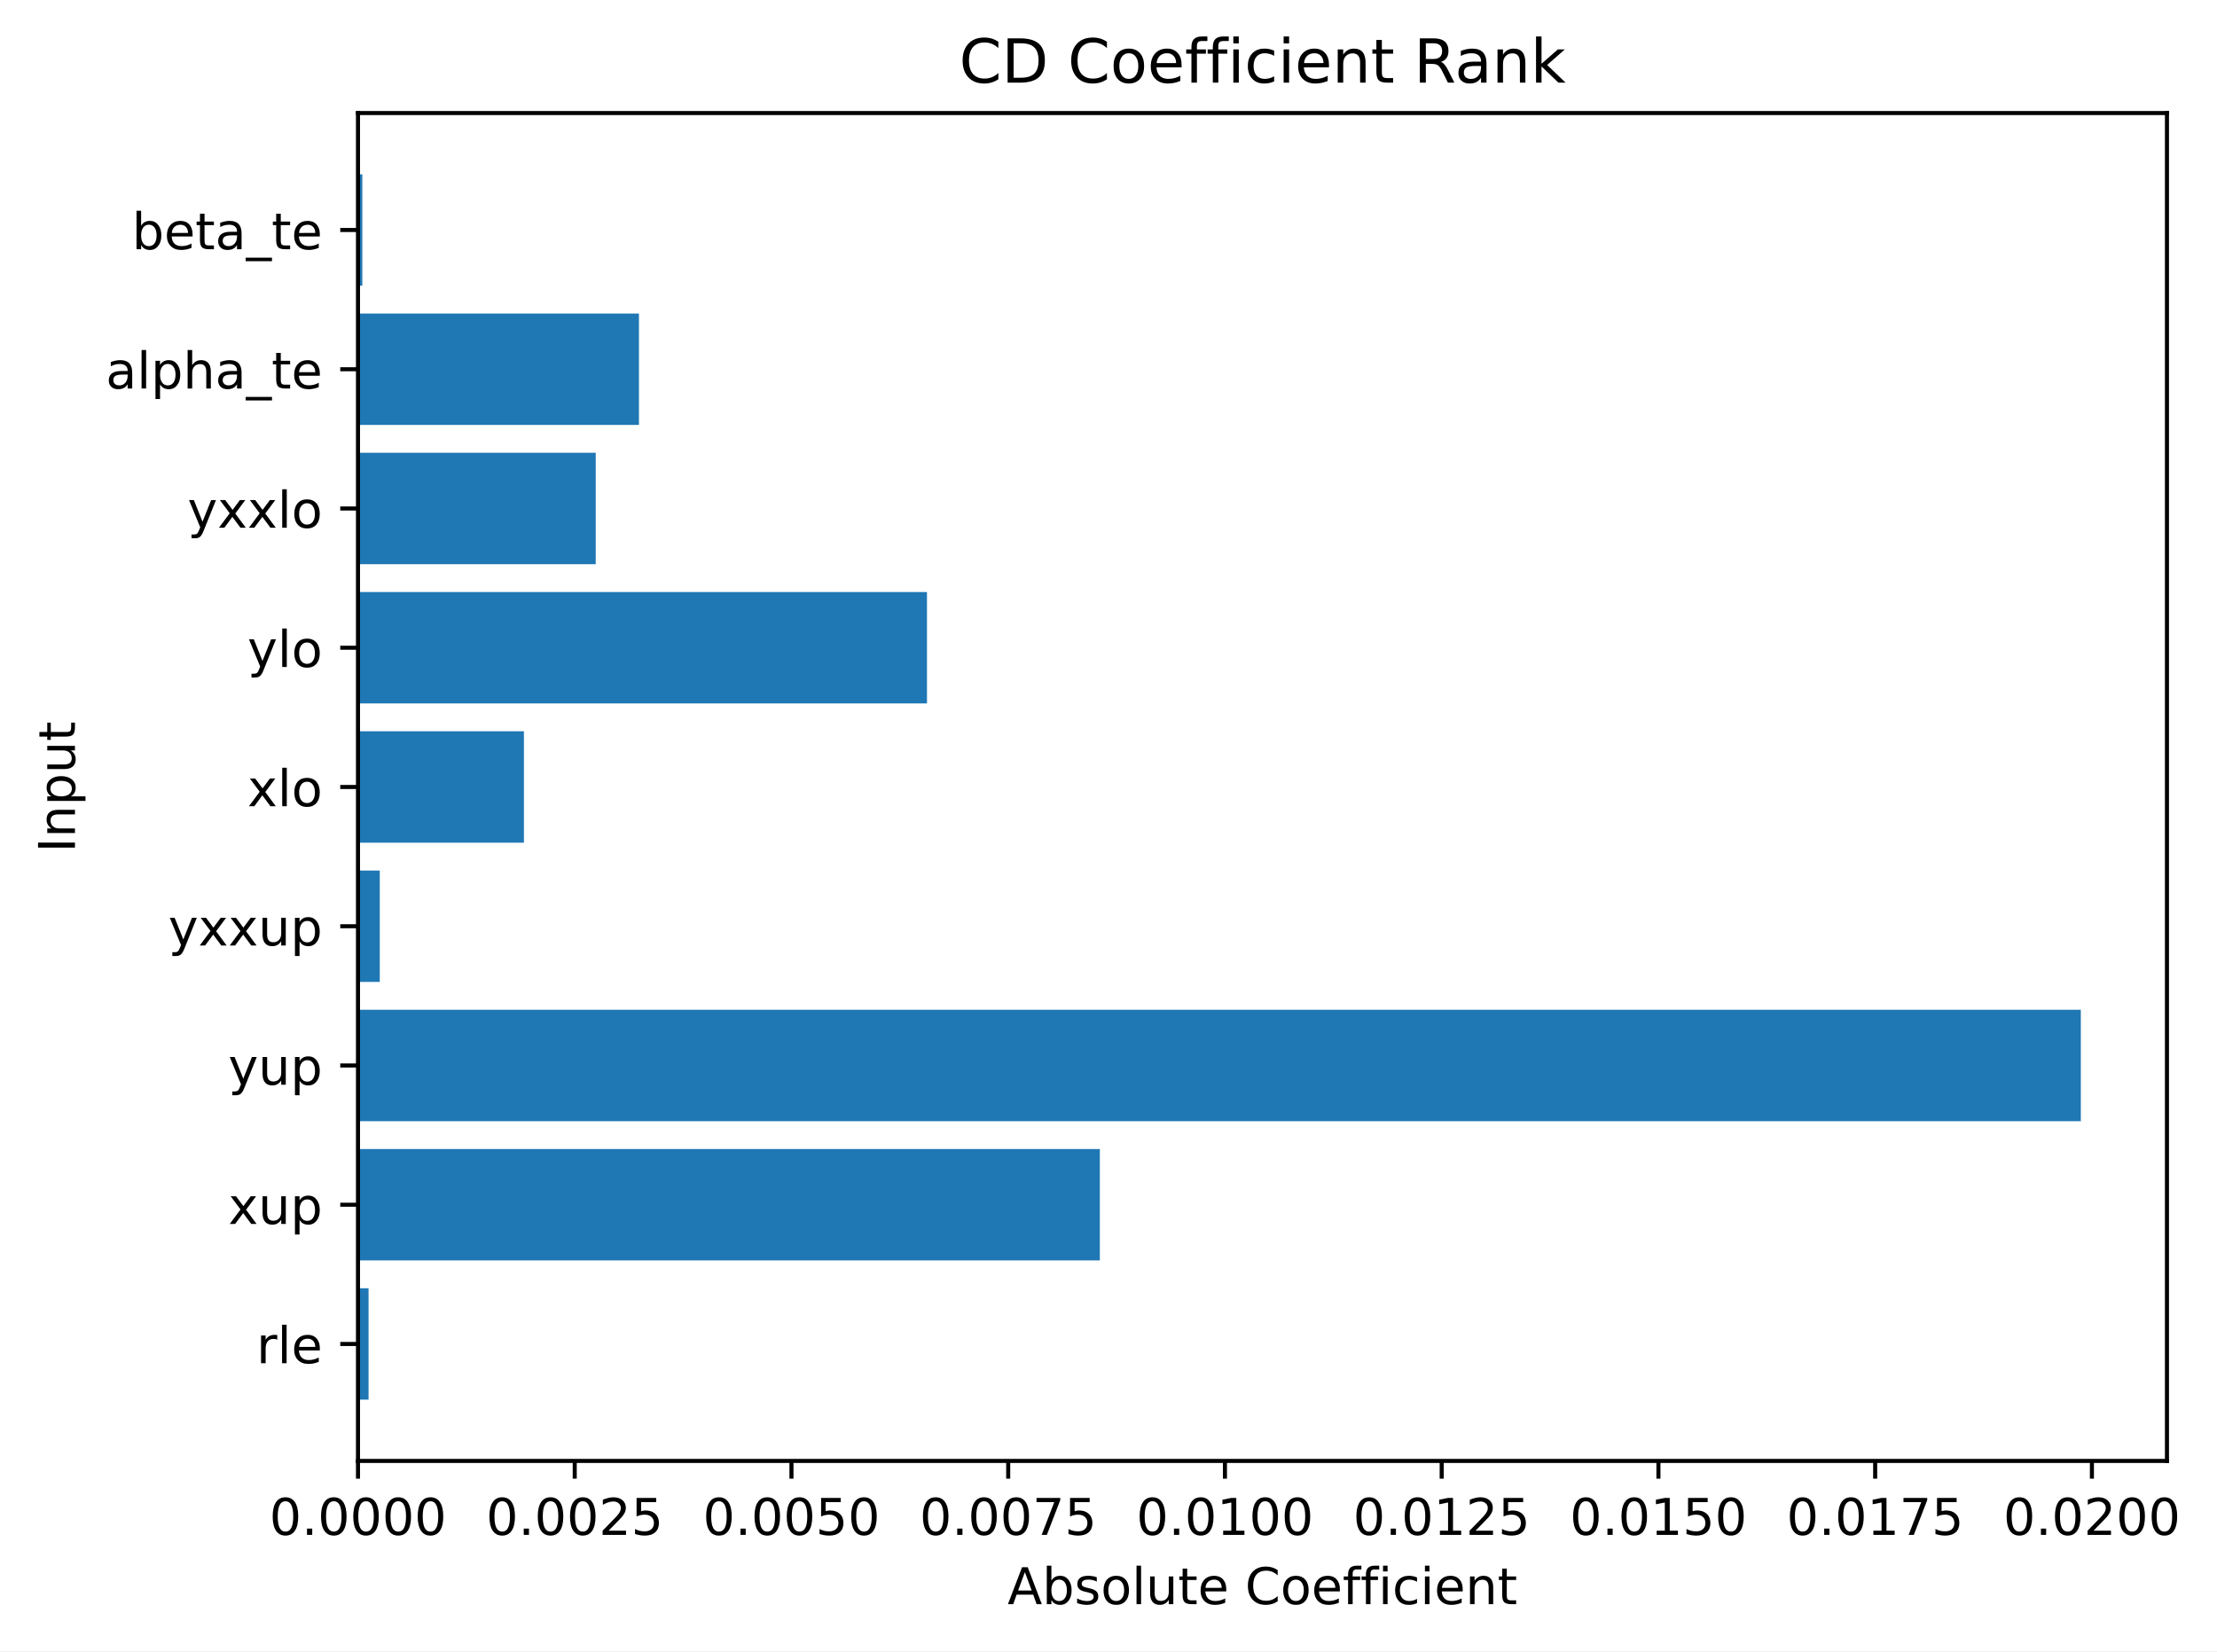
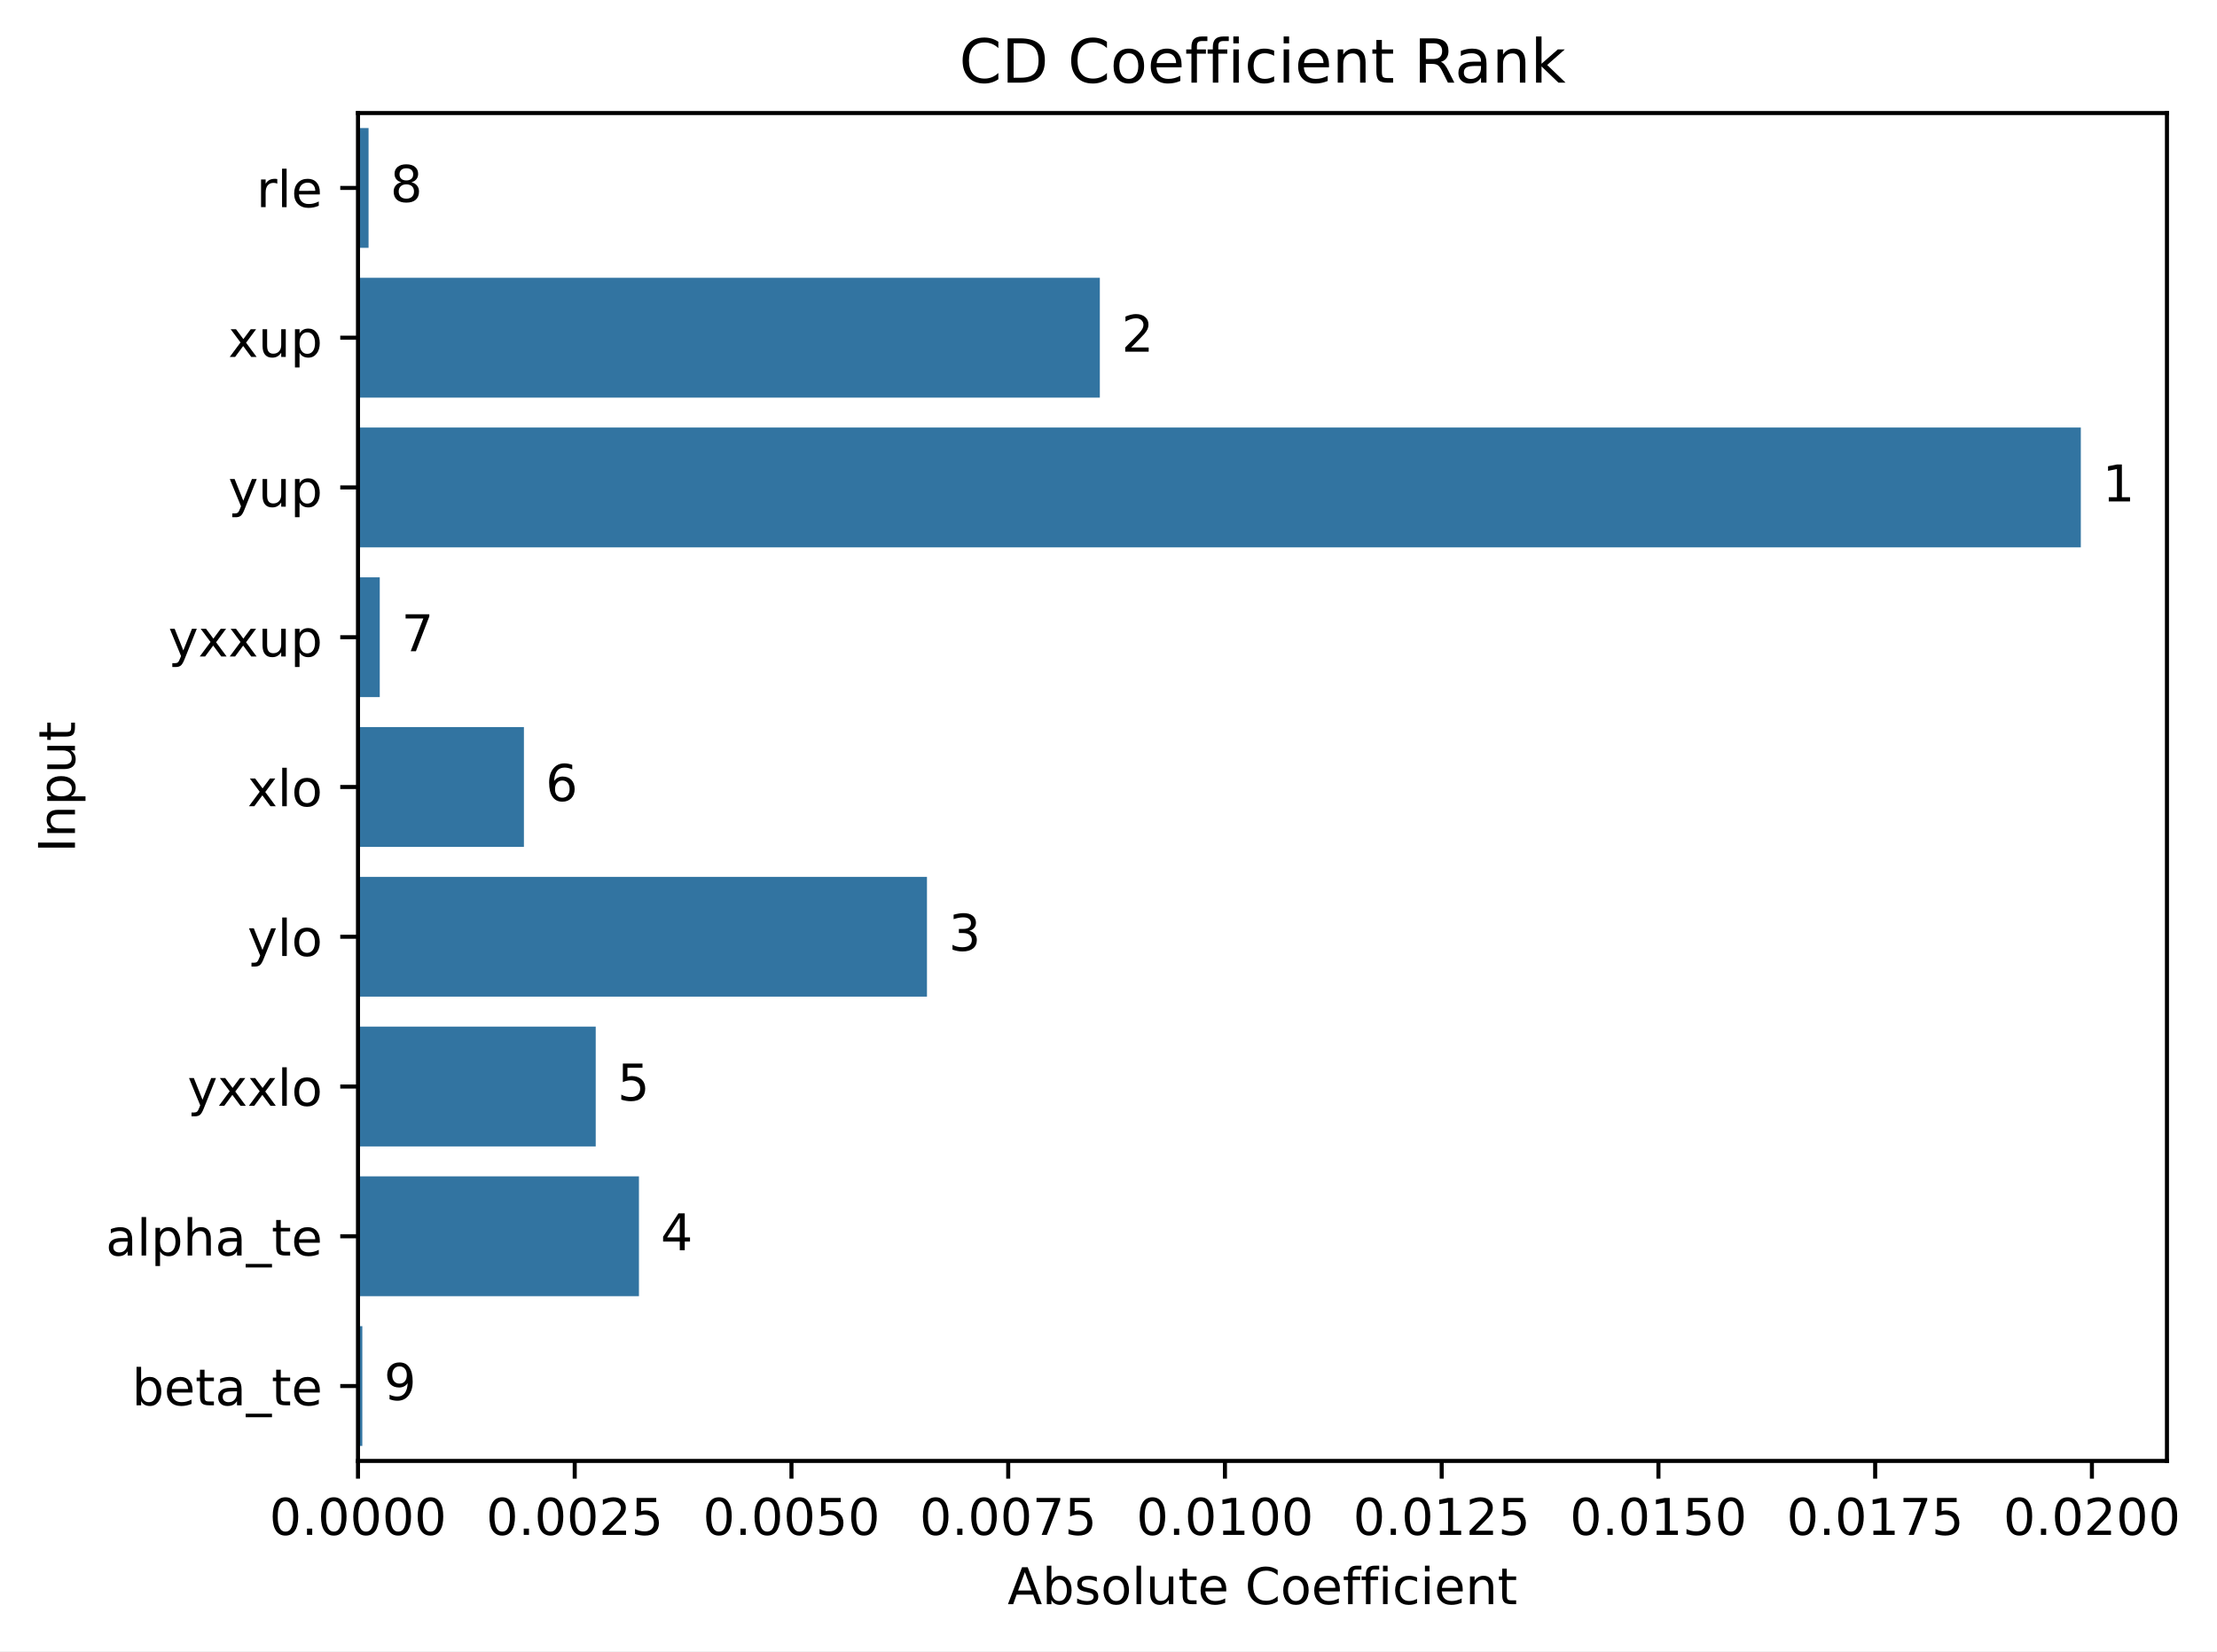
<svg xmlns="http://www.w3.org/2000/svg" xmlns:xlink="http://www.w3.org/1999/xlink" width="437.672pt" height="325.986pt" viewBox="0 0 437.672 325.986" version="1.1">
  <defs>
    <style type="text/css">*{stroke-linejoin: round; stroke-linecap: butt}</style>
  </defs>
  <g id="figure_1">
    <g id="patch_1">
      <path d="M 0 325.986  L 437.672 325.986  L 437.672 0  L 0 0  z " style="fill: #ffffff" />
    </g>
    <g id="axes_1">
      <g id="patch_2">
        <path d="M 70.672 288.43  L 427.792 288.43  L 427.792 22.318  L 70.672 22.318  z " style="fill: #ffffff" />
      </g>
      <g id="patch_3">
-         <path d="M 70.672 276.334  L 72.76 276.334  L 72.76 254.341  L 70.672 254.341  z " clip-path="url(#p9028086821)" style="fill: #1f77b4" />
+         <path d="M 70.672 25.275  L 72.76 25.275  L 72.76 48.929  L 70.672 48.929  z " clip-path="url(#p133905d31e)" style="fill: #3274a1" />
      </g>
      <g id="patch_4">
-         <path d="M 70.672 248.843  L 217.126 248.843  L 217.126 226.85  L 70.672 226.85  z " clip-path="url(#p9028086821)" style="fill: #1f77b4" />
+         <path d="M 70.672 54.843  L 217.126 54.843  L 217.126 78.497  L 70.672 78.497  z " clip-path="url(#p133905d31e)" style="fill: #3274a1" />
      </g>
      <g id="patch_5">
-         <path d="M 70.672 221.352  L 410.786 221.352  L 410.786 199.36  L 70.672 199.36  z " clip-path="url(#p9028086821)" style="fill: #1f77b4" />
+         <path d="M 70.672 84.411  L 410.786 84.411  L 410.786 108.065  L 70.672 108.065  z " clip-path="url(#p133905d31e)" style="fill: #3274a1" />
      </g>
      <g id="patch_6">
-         <path d="M 70.672 193.861  L 74.971 193.861  L 74.971 171.869  L 70.672 171.869  z " clip-path="url(#p9028086821)" style="fill: #1f77b4" />
+         <path d="M 70.672 113.979  L 74.971 113.979  L 74.971 137.633  L 70.672 137.633  z " clip-path="url(#p133905d31e)" style="fill: #3274a1" />
      </g>
      <g id="patch_7">
-         <path d="M 70.672 166.37  L 103.431 166.37  L 103.431 144.378  L 70.672 144.378  z " clip-path="url(#p9028086821)" style="fill: #1f77b4" />
+         <path d="M 70.672 143.547  L 103.431 143.547  L 103.431 167.201  L 70.672 167.201  z " clip-path="url(#p133905d31e)" style="fill: #3274a1" />
      </g>
      <g id="patch_8">
-         <path d="M 70.672 138.88  L 182.999 138.88  L 182.999 116.887  L 70.672 116.887  z " clip-path="url(#p9028086821)" style="fill: #1f77b4" />
+         <path d="M 70.672 173.115  L 182.999 173.115  L 182.999 196.769  L 70.672 196.769  z " clip-path="url(#p133905d31e)" style="fill: #3274a1" />
      </g>
      <g id="patch_9">
-         <path d="M 70.672 111.389  L 117.605 111.389  L 117.605 89.396  L 70.672 89.396  z " clip-path="url(#p9028086821)" style="fill: #1f77b4" />
+         <path d="M 70.672 202.683  L 117.605 202.683  L 117.605 226.337  L 70.672 226.337  z " clip-path="url(#p133905d31e)" style="fill: #3274a1" />
      </g>
      <g id="patch_10">
-         <path d="M 70.672 83.898  L 126.14 83.898  L 126.14 61.905  L 70.672 61.905  z " clip-path="url(#p9028086821)" style="fill: #1f77b4" />
+         <path d="M 70.672 232.251  L 126.14 232.251  L 126.14 255.905  L 70.672 255.905  z " clip-path="url(#p133905d31e)" style="fill: #3274a1" />
      </g>
      <g id="patch_11">
-         <path d="M 70.672 56.407  L 71.529 56.407  L 71.529 34.414  L 70.672 34.414  z " clip-path="url(#p9028086821)" style="fill: #1f77b4" />
+         <path d="M 70.672 261.819  L 71.529 261.819  L 71.529 285.473  L 70.672 285.473  z " clip-path="url(#p133905d31e)" style="fill: #3274a1" />
      </g>
      <g id="matplotlib.axis_1">
        <g id="xtick_1">
          <g id="line2d_1">
            <defs>
-               <path id="mea02177d45" d="M 0 0  L 0 3.5  " style="stroke: #000000; stroke-width: 0.8" />
+               <path id="mc1a24394f0" d="M 0 0  L 0 3.5  " style="stroke: #000000; stroke-width: 0.8" />
            </defs>
            <g>
-               <use xlink:href="#mea02177d45" x="70.672" y="288.43" style="stroke: #000000; stroke-width: 0.8" />
+               <use xlink:href="#mc1a24394f0" x="70.672" y="288.43" style="stroke: #000000; stroke-width: 0.8" />
            </g>
          </g>
          <g id="text_1">
            <g transform="translate(53.17656 303.0286) scale(0.1 -0.1)">
              <defs>
                <path id="DejaVuSans-30" d="M 2034 4250  Q 1547 4250 1301 3770  Q 1056 3291 1056 2328  Q 1056 1369 1301 889  Q 1547 409 2034 409  Q 2525 409 2770 889  Q 3016 1369 3016 2328  Q 3016 3291 2770 3770  Q 2525 4250 2034 4250  z M 2034 4750  Q 2819 4750 3233 4129  Q 3647 3509 3647 2328  Q 3647 1150 3233 529  Q 2819 -91 2034 -91  Q 1250 -91 836 529  Q 422 1150 422 2328  Q 422 3509 836 4129  Q 1250 4750 2034 4750  z " transform="scale(0.015625)" />
                <path id="DejaVuSans-2e" d="M 684 794  L 1344 794  L 1344 0  L 684 0  L 684 794  z " transform="scale(0.015625)" />
              </defs>
              <use xlink:href="#DejaVuSans-30" />
              <use xlink:href="#DejaVuSans-2e" x="63.623" />
              <use xlink:href="#DejaVuSans-30" x="95.41" />
              <use xlink:href="#DejaVuSans-30" x="159.033" />
              <use xlink:href="#DejaVuSans-30" x="222.656" />
              <use xlink:href="#DejaVuSans-30" x="286.279" />
            </g>
          </g>
        </g>
        <g id="xtick_2">
          <g id="line2d_2">
            <g>
-               <use xlink:href="#mea02177d45" x="113.46" y="288.43" style="stroke: #000000; stroke-width: 0.8" />
+               <use xlink:href="#mc1a24394f0" x="113.46" y="288.43" style="stroke: #000000; stroke-width: 0.8" />
            </g>
          </g>
          <g id="text_2">
            <g transform="translate(95.96473 303.0286) scale(0.1 -0.1)">
              <defs>
                <path id="DejaVuSans-32" d="M 1228 531  L 3431 531  L 3431 0  L 469 0  L 469 531  Q 828 903 1448 1529  Q 2069 2156 2228 2338  Q 2531 2678 2651 2914  Q 2772 3150 2772 3378  Q 2772 3750 2511 3984  Q 2250 4219 1831 4219  Q 1534 4219 1204 4116  Q 875 4013 500 3803  L 500 4441  Q 881 4594 1212 4672  Q 1544 4750 1819 4750  Q 2544 4750 2975 4387  Q 3406 4025 3406 3419  Q 3406 3131 3298 2873  Q 3191 2616 2906 2266  Q 2828 2175 2409 1742  Q 1991 1309 1228 531  z " transform="scale(0.015625)" />
                <path id="DejaVuSans-35" d="M 691 4666  L 3169 4666  L 3169 4134  L 1269 4134  L 1269 2991  Q 1406 3038 1543 3061  Q 1681 3084 1819 3084  Q 2600 3084 3056 2656  Q 3513 2228 3513 1497  Q 3513 744 3044 326  Q 2575 -91 1722 -91  Q 1428 -91 1123 -41  Q 819 9 494 109  L 494 744  Q 775 591 1075 516  Q 1375 441 1709 441  Q 2250 441 2565 725  Q 2881 1009 2881 1497  Q 2881 1984 2565 2268  Q 2250 2553 1709 2553  Q 1456 2553 1204 2497  Q 953 2441 691 2322  L 691 4666  z " transform="scale(0.015625)" />
              </defs>
              <use xlink:href="#DejaVuSans-30" />
              <use xlink:href="#DejaVuSans-2e" x="63.623" />
              <use xlink:href="#DejaVuSans-30" x="95.41" />
              <use xlink:href="#DejaVuSans-30" x="159.033" />
              <use xlink:href="#DejaVuSans-32" x="222.656" />
              <use xlink:href="#DejaVuSans-35" x="286.279" />
            </g>
          </g>
        </g>
        <g id="xtick_3">
          <g id="line2d_3">
            <g>
-               <use xlink:href="#mea02177d45" x="156.248" y="288.43" style="stroke: #000000; stroke-width: 0.8" />
+               <use xlink:href="#mc1a24394f0" x="156.248" y="288.43" style="stroke: #000000; stroke-width: 0.8" />
            </g>
          </g>
          <g id="text_3">
            <g transform="translate(138.7529 303.0286) scale(0.1 -0.1)">
              <use xlink:href="#DejaVuSans-30" />
              <use xlink:href="#DejaVuSans-2e" x="63.623" />
              <use xlink:href="#DejaVuSans-30" x="95.41" />
              <use xlink:href="#DejaVuSans-30" x="159.033" />
              <use xlink:href="#DejaVuSans-35" x="222.656" />
              <use xlink:href="#DejaVuSans-30" x="286.279" />
            </g>
          </g>
        </g>
        <g id="xtick_4">
          <g id="line2d_4">
            <g>
-               <use xlink:href="#mea02177d45" x="199.036" y="288.43" style="stroke: #000000; stroke-width: 0.8" />
+               <use xlink:href="#mc1a24394f0" x="199.036" y="288.43" style="stroke: #000000; stroke-width: 0.8" />
            </g>
          </g>
          <g id="text_4">
            <g transform="translate(181.5411 303.0286) scale(0.1 -0.1)">
              <defs>
                <path id="DejaVuSans-37" d="M 525 4666  L 3525 4666  L 3525 4397  L 1831 0  L 1172 0  L 2766 4134  L 525 4134  L 525 4666  z " transform="scale(0.015625)" />
              </defs>
              <use xlink:href="#DejaVuSans-30" />
              <use xlink:href="#DejaVuSans-2e" x="63.623" />
              <use xlink:href="#DejaVuSans-30" x="95.41" />
              <use xlink:href="#DejaVuSans-30" x="159.033" />
              <use xlink:href="#DejaVuSans-37" x="222.656" />
              <use xlink:href="#DejaVuSans-35" x="286.279" />
            </g>
          </g>
        </g>
        <g id="xtick_5">
          <g id="line2d_5">
            <g>
-               <use xlink:href="#mea02177d45" x="241.825" y="288.43" style="stroke: #000000; stroke-width: 0.8" />
+               <use xlink:href="#mc1a24394f0" x="241.825" y="288.43" style="stroke: #000000; stroke-width: 0.8" />
            </g>
          </g>
          <g id="text_5">
            <g transform="translate(224.3292 303.0286) scale(0.1 -0.1)">
              <defs>
                <path id="DejaVuSans-31" d="M 794 531  L 1825 531  L 1825 4091  L 703 3866  L 703 4441  L 1819 4666  L 2450 4666  L 2450 531  L 3481 531  L 3481 0  L 794 0  L 794 531  z " transform="scale(0.015625)" />
              </defs>
              <use xlink:href="#DejaVuSans-30" />
              <use xlink:href="#DejaVuSans-2e" x="63.623" />
              <use xlink:href="#DejaVuSans-30" x="95.41" />
              <use xlink:href="#DejaVuSans-31" x="159.033" />
              <use xlink:href="#DejaVuSans-30" x="222.656" />
              <use xlink:href="#DejaVuSans-30" x="286.279" />
            </g>
          </g>
        </g>
        <g id="xtick_6">
          <g id="line2d_6">
            <g>
-               <use xlink:href="#mea02177d45" x="284.613" y="288.43" style="stroke: #000000; stroke-width: 0.8" />
+               <use xlink:href="#mc1a24394f0" x="284.613" y="288.43" style="stroke: #000000; stroke-width: 0.8" />
            </g>
          </g>
          <g id="text_6">
            <g transform="translate(267.1174 303.0286) scale(0.1 -0.1)">
              <use xlink:href="#DejaVuSans-30" />
              <use xlink:href="#DejaVuSans-2e" x="63.623" />
              <use xlink:href="#DejaVuSans-30" x="95.41" />
              <use xlink:href="#DejaVuSans-31" x="159.033" />
              <use xlink:href="#DejaVuSans-32" x="222.656" />
              <use xlink:href="#DejaVuSans-35" x="286.279" />
            </g>
          </g>
        </g>
        <g id="xtick_7">
          <g id="line2d_7">
            <g>
-               <use xlink:href="#mea02177d45" x="327.401" y="288.43" style="stroke: #000000; stroke-width: 0.8" />
+               <use xlink:href="#mc1a24394f0" x="327.401" y="288.43" style="stroke: #000000; stroke-width: 0.8" />
            </g>
          </g>
          <g id="text_7">
            <g transform="translate(309.9055 303.0286) scale(0.1 -0.1)">
              <use xlink:href="#DejaVuSans-30" />
              <use xlink:href="#DejaVuSans-2e" x="63.623" />
              <use xlink:href="#DejaVuSans-30" x="95.41" />
              <use xlink:href="#DejaVuSans-31" x="159.033" />
              <use xlink:href="#DejaVuSans-35" x="222.656" />
              <use xlink:href="#DejaVuSans-30" x="286.279" />
            </g>
          </g>
        </g>
        <g id="xtick_8">
          <g id="line2d_8">
            <g>
-               <use xlink:href="#mea02177d45" x="370.189" y="288.43" style="stroke: #000000; stroke-width: 0.8" />
+               <use xlink:href="#mc1a24394f0" x="370.189" y="288.43" style="stroke: #000000; stroke-width: 0.8" />
            </g>
          </g>
          <g id="text_8">
            <g transform="translate(352.6937 303.0286) scale(0.1 -0.1)">
              <use xlink:href="#DejaVuSans-30" />
              <use xlink:href="#DejaVuSans-2e" x="63.623" />
              <use xlink:href="#DejaVuSans-30" x="95.41" />
              <use xlink:href="#DejaVuSans-31" x="159.033" />
              <use xlink:href="#DejaVuSans-37" x="222.656" />
              <use xlink:href="#DejaVuSans-35" x="286.279" />
            </g>
          </g>
        </g>
        <g id="xtick_9">
          <g id="line2d_9">
            <g>
-               <use xlink:href="#mea02177d45" x="412.977" y="288.43" style="stroke: #000000; stroke-width: 0.8" />
+               <use xlink:href="#mc1a24394f0" x="412.977" y="288.43" style="stroke: #000000; stroke-width: 0.8" />
            </g>
          </g>
          <g id="text_9">
            <g transform="translate(395.4819 303.0286) scale(0.1 -0.1)">
              <use xlink:href="#DejaVuSans-30" />
              <use xlink:href="#DejaVuSans-2e" x="63.623" />
              <use xlink:href="#DejaVuSans-30" x="95.41" />
              <use xlink:href="#DejaVuSans-32" x="159.033" />
              <use xlink:href="#DejaVuSans-30" x="222.656" />
              <use xlink:href="#DejaVuSans-30" x="286.279" />
            </g>
          </g>
        </g>
        <g id="text_10">
          <g transform="translate(198.9092 316.7067) scale(0.1 -0.1)">
            <defs>
              <path id="DejaVuSans-41" d="M 2188 4044  L 1331 1722  L 3047 1722  L 2188 4044  z M 1831 4666  L 2547 4666  L 4325 0  L 3669 0  L 3244 1197  L 1141 1197  L 716 0  L 50 0  L 1831 4666  z " transform="scale(0.015625)" />
              <path id="DejaVuSans-62" d="M 3116 1747  Q 3116 2381 2855 2742  Q 2594 3103 2138 3103  Q 1681 3103 1420 2742  Q 1159 2381 1159 1747  Q 1159 1113 1420 752  Q 1681 391 2138 391  Q 2594 391 2855 752  Q 3116 1113 3116 1747  z M 1159 2969  Q 1341 3281 1617 3432  Q 1894 3584 2278 3584  Q 2916 3584 3314 3078  Q 3713 2572 3713 1747  Q 3713 922 3314 415  Q 2916 -91 2278 -91  Q 1894 -91 1617 61  Q 1341 213 1159 525  L 1159 0  L 581 0  L 581 4863  L 1159 4863  L 1159 2969  z " transform="scale(0.015625)" />
              <path id="DejaVuSans-73" d="M 2834 3397  L 2834 2853  Q 2591 2978 2328 3040  Q 2066 3103 1784 3103  Q 1356 3103 1142 2972  Q 928 2841 928 2578  Q 928 2378 1081 2264  Q 1234 2150 1697 2047  L 1894 2003  Q 2506 1872 2764 1633  Q 3022 1394 3022 966  Q 3022 478 2636 193  Q 2250 -91 1575 -91  Q 1294 -91 989 -36  Q 684 19 347 128  L 347 722  Q 666 556 975 473  Q 1284 391 1588 391  Q 1994 391 2212 530  Q 2431 669 2431 922  Q 2431 1156 2273 1281  Q 2116 1406 1581 1522  L 1381 1569  Q 847 1681 609 1914  Q 372 2147 372 2553  Q 372 3047 722 3315  Q 1072 3584 1716 3584  Q 2034 3584 2315 3537  Q 2597 3491 2834 3397  z " transform="scale(0.015625)" />
              <path id="DejaVuSans-6f" d="M 1959 3097  Q 1497 3097 1228 2736  Q 959 2375 959 1747  Q 959 1119 1226 758  Q 1494 397 1959 397  Q 2419 397 2687 759  Q 2956 1122 2956 1747  Q 2956 2369 2687 2733  Q 2419 3097 1959 3097  z M 1959 3584  Q 2709 3584 3137 3096  Q 3566 2609 3566 1747  Q 3566 888 3137 398  Q 2709 -91 1959 -91  Q 1206 -91 779 398  Q 353 888 353 1747  Q 353 2609 779 3096  Q 1206 3584 1959 3584  z " transform="scale(0.015625)" />
              <path id="DejaVuSans-6c" d="M 603 4863  L 1178 4863  L 1178 0  L 603 0  L 603 4863  z " transform="scale(0.015625)" />
              <path id="DejaVuSans-75" d="M 544 1381  L 544 3500  L 1119 3500  L 1119 1403  Q 1119 906 1312 657  Q 1506 409 1894 409  Q 2359 409 2629 706  Q 2900 1003 2900 1516  L 2900 3500  L 3475 3500  L 3475 0  L 2900 0  L 2900 538  Q 2691 219 2414 64  Q 2138 -91 1772 -91  Q 1169 -91 856 284  Q 544 659 544 1381  z M 1991 3584  L 1991 3584  z " transform="scale(0.015625)" />
              <path id="DejaVuSans-74" d="M 1172 4494  L 1172 3500  L 2356 3500  L 2356 3053  L 1172 3053  L 1172 1153  Q 1172 725 1289 603  Q 1406 481 1766 481  L 2356 481  L 2356 0  L 1766 0  Q 1100 0 847 248  Q 594 497 594 1153  L 594 3053  L 172 3053  L 172 3500  L 594 3500  L 594 4494  L 1172 4494  z " transform="scale(0.015625)" />
              <path id="DejaVuSans-65" d="M 3597 1894  L 3597 1613  L 953 1613  Q 991 1019 1311 708  Q 1631 397 2203 397  Q 2534 397 2845 478  Q 3156 559 3463 722  L 3463 178  Q 3153 47 2828 -22  Q 2503 -91 2169 -91  Q 1331 -91 842 396  Q 353 884 353 1716  Q 353 2575 817 3079  Q 1281 3584 2069 3584  Q 2775 3584 3186 3129  Q 3597 2675 3597 1894  z M 3022 2063  Q 3016 2534 2758 2815  Q 2500 3097 2075 3097  Q 1594 3097 1305 2825  Q 1016 2553 972 2059  L 3022 2063  z " transform="scale(0.015625)" />
              <path id="DejaVuSans-20" transform="scale(0.015625)" />
              <path id="DejaVuSans-43" d="M 4122 4306  L 4122 3641  Q 3803 3938 3442 4084  Q 3081 4231 2675 4231  Q 1875 4231 1450 3742  Q 1025 3253 1025 2328  Q 1025 1406 1450 917  Q 1875 428 2675 428  Q 3081 428 3442 575  Q 3803 722 4122 1019  L 4122 359  Q 3791 134 3420 21  Q 3050 -91 2638 -91  Q 1578 -91 968 557  Q 359 1206 359 2328  Q 359 3453 968 4101  Q 1578 4750 2638 4750  Q 3056 4750 3426 4639  Q 3797 4528 4122 4306  z " transform="scale(0.015625)" />
              <path id="DejaVuSans-66" d="M 2375 4863  L 2375 4384  L 1825 4384  Q 1516 4384 1395 4259  Q 1275 4134 1275 3809  L 1275 3500  L 2222 3500  L 2222 3053  L 1275 3053  L 1275 0  L 697 0  L 697 3053  L 147 3053  L 147 3500  L 697 3500  L 697 3744  Q 697 4328 969 4595  Q 1241 4863 1831 4863  L 2375 4863  z " transform="scale(0.015625)" />
              <path id="DejaVuSans-69" d="M 603 3500  L 1178 3500  L 1178 0  L 603 0  L 603 3500  z M 603 4863  L 1178 4863  L 1178 4134  L 603 4134  L 603 4863  z " transform="scale(0.015625)" />
              <path id="DejaVuSans-63" d="M 3122 3366  L 3122 2828  Q 2878 2963 2633 3030  Q 2388 3097 2138 3097  Q 1578 3097 1268 2742  Q 959 2388 959 1747  Q 959 1106 1268 751  Q 1578 397 2138 397  Q 2388 397 2633 464  Q 2878 531 3122 666  L 3122 134  Q 2881 22 2623 -34  Q 2366 -91 2075 -91  Q 1284 -91 818 406  Q 353 903 353 1747  Q 353 2603 823 3093  Q 1294 3584 2113 3584  Q 2378 3584 2631 3529  Q 2884 3475 3122 3366  z " transform="scale(0.015625)" />
              <path id="DejaVuSans-6e" d="M 3513 2113  L 3513 0  L 2938 0  L 2938 2094  Q 2938 2591 2744 2837  Q 2550 3084 2163 3084  Q 1697 3084 1428 2787  Q 1159 2491 1159 1978  L 1159 0  L 581 0  L 581 3500  L 1159 3500  L 1159 2956  Q 1366 3272 1645 3428  Q 1925 3584 2291 3584  Q 2894 3584 3203 3211  Q 3513 2838 3513 2113  z " transform="scale(0.015625)" />
            </defs>
            <use xlink:href="#DejaVuSans-41" />
            <use xlink:href="#DejaVuSans-62" x="68.408" />
            <use xlink:href="#DejaVuSans-73" x="131.885" />
            <use xlink:href="#DejaVuSans-6f" x="183.984" />
            <use xlink:href="#DejaVuSans-6c" x="245.166" />
            <use xlink:href="#DejaVuSans-75" x="272.949" />
            <use xlink:href="#DejaVuSans-74" x="336.328" />
            <use xlink:href="#DejaVuSans-65" x="375.537" />
            <use xlink:href="#DejaVuSans-20" x="437.061" />
            <use xlink:href="#DejaVuSans-43" x="468.848" />
            <use xlink:href="#DejaVuSans-6f" x="538.672" />
            <use xlink:href="#DejaVuSans-65" x="599.854" />
            <use xlink:href="#DejaVuSans-66" x="661.377" />
            <use xlink:href="#DejaVuSans-66" x="696.582" />
            <use xlink:href="#DejaVuSans-69" x="731.787" />
            <use xlink:href="#DejaVuSans-63" x="759.57" />
            <use xlink:href="#DejaVuSans-69" x="814.551" />
            <use xlink:href="#DejaVuSans-65" x="842.334" />
            <use xlink:href="#DejaVuSans-6e" x="903.857" />
            <use xlink:href="#DejaVuSans-74" x="967.236" />
          </g>
        </g>
      </g>
      <g id="matplotlib.axis_2">
        <g id="ytick_1">
          <g id="line2d_10">
            <defs>
-               <path id="m8ce97063dc" d="M 0 0  L -3.5 0  " style="stroke: #000000; stroke-width: 0.8" />
+               <path id="me4df71643b" d="M 0 0  L -3.5 0  " style="stroke: #000000; stroke-width: 0.8" />
            </defs>
            <g>
-               <use xlink:href="#m8ce97063dc" x="70.672" y="265.338" style="stroke: #000000; stroke-width: 0.8" />
+               <use xlink:href="#me4df71643b" x="70.672" y="37.102" style="stroke: #000000; stroke-width: 0.8" />
            </g>
          </g>
          <g id="text_11">
-             <g transform="translate(50.62969 269.137) scale(0.1 -0.1)">
+             <g transform="translate(50.62969 40.90134) scale(0.1 -0.1)">
              <defs>
                <path id="DejaVuSans-72" d="M 2631 2963  Q 2534 3019 2420 3045  Q 2306 3072 2169 3072  Q 1681 3072 1420 2755  Q 1159 2438 1159 1844  L 1159 0  L 581 0  L 581 3500  L 1159 3500  L 1159 2956  Q 1341 3275 1631 3429  Q 1922 3584 2338 3584  Q 2397 3584 2469 3576  Q 2541 3569 2628 3553  L 2631 2963  z " transform="scale(0.015625)" />
              </defs>
              <use xlink:href="#DejaVuSans-72" />
              <use xlink:href="#DejaVuSans-6c" x="41.113" />
              <use xlink:href="#DejaVuSans-65" x="68.896" />
            </g>
          </g>
        </g>
        <g id="ytick_2">
          <g id="line2d_11">
            <g>
-               <use xlink:href="#m8ce97063dc" x="70.672" y="237.847" style="stroke: #000000; stroke-width: 0.8" />
+               <use xlink:href="#me4df71643b" x="70.672" y="66.67" style="stroke: #000000; stroke-width: 0.8" />
            </g>
          </g>
          <g id="text_12">
-             <g transform="translate(45.06719 241.6461) scale(0.1 -0.1)">
+             <g transform="translate(45.06719 70.46934) scale(0.1 -0.1)">
              <defs>
                <path id="DejaVuSans-78" d="M 3513 3500  L 2247 1797  L 3578 0  L 2900 0  L 1881 1375  L 863 0  L 184 0  L 1544 1831  L 300 3500  L 978 3500  L 1906 2253  L 2834 3500  L 3513 3500  z " transform="scale(0.015625)" />
                <path id="DejaVuSans-70" d="M 1159 525  L 1159 -1331  L 581 -1331  L 581 3500  L 1159 3500  L 1159 2969  Q 1341 3281 1617 3432  Q 1894 3584 2278 3584  Q 2916 3584 3314 3078  Q 3713 2572 3713 1747  Q 3713 922 3314 415  Q 2916 -91 2278 -91  Q 1894 -91 1617 61  Q 1341 213 1159 525  z M 3116 1747  Q 3116 2381 2855 2742  Q 2594 3103 2138 3103  Q 1681 3103 1420 2742  Q 1159 2381 1159 1747  Q 1159 1113 1420 752  Q 1681 391 2138 391  Q 2594 391 2855 752  Q 3116 1113 3116 1747  z " transform="scale(0.015625)" />
              </defs>
              <use xlink:href="#DejaVuSans-78" />
              <use xlink:href="#DejaVuSans-75" x="59.18" />
              <use xlink:href="#DejaVuSans-70" x="122.559" />
            </g>
          </g>
        </g>
        <g id="ytick_3">
          <g id="line2d_12">
            <g>
-               <use xlink:href="#m8ce97063dc" x="70.672" y="210.356" style="stroke: #000000; stroke-width: 0.8" />
+               <use xlink:href="#me4df71643b" x="70.672" y="96.238" style="stroke: #000000; stroke-width: 0.8" />
            </g>
          </g>
          <g id="text_13">
-             <g transform="translate(45.06719 214.1552) scale(0.1 -0.1)">
+             <g transform="translate(45.06719 100.0373) scale(0.1 -0.1)">
              <defs>
                <path id="DejaVuSans-79" d="M 2059 -325  Q 1816 -950 1584 -1140  Q 1353 -1331 966 -1331  L 506 -1331  L 506 -850  L 844 -850  Q 1081 -850 1212 -737  Q 1344 -625 1503 -206  L 1606 56  L 191 3500  L 800 3500  L 1894 763  L 2988 3500  L 3597 3500  L 2059 -325  z " transform="scale(0.015625)" />
              </defs>
              <use xlink:href="#DejaVuSans-79" />
              <use xlink:href="#DejaVuSans-75" x="59.18" />
              <use xlink:href="#DejaVuSans-70" x="122.559" />
            </g>
          </g>
        </g>
        <g id="ytick_4">
          <g id="line2d_13">
            <g>
-               <use xlink:href="#m8ce97063dc" x="70.672" y="182.865" style="stroke: #000000; stroke-width: 0.8" />
+               <use xlink:href="#me4df71643b" x="70.672" y="125.806" style="stroke: #000000; stroke-width: 0.8" />
            </g>
          </g>
          <g id="text_14">
-             <g transform="translate(33.22969 186.6643) scale(0.1 -0.1)">
+             <g transform="translate(33.22969 129.6053) scale(0.1 -0.1)">
              <use xlink:href="#DejaVuSans-79" />
              <use xlink:href="#DejaVuSans-78" x="59.18" />
              <use xlink:href="#DejaVuSans-78" x="118.359" />
              <use xlink:href="#DejaVuSans-75" x="177.539" />
              <use xlink:href="#DejaVuSans-70" x="240.918" />
            </g>
          </g>
        </g>
        <g id="ytick_5">
          <g id="line2d_14">
            <g>
-               <use xlink:href="#m8ce97063dc" x="70.672" y="155.374" style="stroke: #000000; stroke-width: 0.8" />
+               <use xlink:href="#me4df71643b" x="70.672" y="155.374" style="stroke: #000000; stroke-width: 0.8" />
            </g>
          </g>
          <g id="text_15">
            <g transform="translate(48.85625 159.1733) scale(0.1 -0.1)">
              <use xlink:href="#DejaVuSans-78" />
              <use xlink:href="#DejaVuSans-6c" x="59.18" />
              <use xlink:href="#DejaVuSans-6f" x="86.963" />
            </g>
          </g>
        </g>
        <g id="ytick_6">
          <g id="line2d_15">
            <g>
-               <use xlink:href="#m8ce97063dc" x="70.672" y="127.883" style="stroke: #000000; stroke-width: 0.8" />
+               <use xlink:href="#me4df71643b" x="70.672" y="184.942" style="stroke: #000000; stroke-width: 0.8" />
            </g>
          </g>
          <g id="text_16">
-             <g transform="translate(48.85625 131.6824) scale(0.1 -0.1)">
+             <g transform="translate(48.85625 188.7413) scale(0.1 -0.1)">
              <use xlink:href="#DejaVuSans-79" />
              <use xlink:href="#DejaVuSans-6c" x="59.18" />
              <use xlink:href="#DejaVuSans-6f" x="86.963" />
            </g>
          </g>
        </g>
        <g id="ytick_7">
          <g id="line2d_16">
            <g>
-               <use xlink:href="#m8ce97063dc" x="70.672" y="100.392" style="stroke: #000000; stroke-width: 0.8" />
+               <use xlink:href="#me4df71643b" x="70.672" y="214.51" style="stroke: #000000; stroke-width: 0.8" />
            </g>
          </g>
          <g id="text_17">
-             <g transform="translate(37.01875 104.1915) scale(0.1 -0.1)">
+             <g transform="translate(37.01875 218.3093) scale(0.1 -0.1)">
              <use xlink:href="#DejaVuSans-79" />
              <use xlink:href="#DejaVuSans-78" x="59.18" />
              <use xlink:href="#DejaVuSans-78" x="118.359" />
              <use xlink:href="#DejaVuSans-6c" x="177.539" />
              <use xlink:href="#DejaVuSans-6f" x="205.322" />
            </g>
          </g>
        </g>
        <g id="ytick_8">
          <g id="line2d_17">
            <g>
-               <use xlink:href="#m8ce97063dc" x="70.672" y="72.901" style="stroke: #000000; stroke-width: 0.8" />
+               <use xlink:href="#me4df71643b" x="70.672" y="244.078" style="stroke: #000000; stroke-width: 0.8" />
            </g>
          </g>
          <g id="text_18">
-             <g transform="translate(20.87813 76.70062) scale(0.1 -0.1)">
+             <g transform="translate(20.87813 247.8773) scale(0.1 -0.1)">
              <defs>
                <path id="DejaVuSans-61" d="M 2194 1759  Q 1497 1759 1228 1600  Q 959 1441 959 1056  Q 959 750 1161 570  Q 1363 391 1709 391  Q 2188 391 2477 730  Q 2766 1069 2766 1631  L 2766 1759  L 2194 1759  z M 3341 1997  L 3341 0  L 2766 0  L 2766 531  Q 2569 213 2275 61  Q 1981 -91 1556 -91  Q 1019 -91 701 211  Q 384 513 384 1019  Q 384 1609 779 1909  Q 1175 2209 1959 2209  L 2766 2209  L 2766 2266  Q 2766 2663 2505 2880  Q 2244 3097 1772 3097  Q 1472 3097 1187 3025  Q 903 2953 641 2809  L 641 3341  Q 956 3463 1253 3523  Q 1550 3584 1831 3584  Q 2591 3584 2966 3190  Q 3341 2797 3341 1997  z " transform="scale(0.015625)" />
                <path id="DejaVuSans-68" d="M 3513 2113  L 3513 0  L 2938 0  L 2938 2094  Q 2938 2591 2744 2837  Q 2550 3084 2163 3084  Q 1697 3084 1428 2787  Q 1159 2491 1159 1978  L 1159 0  L 581 0  L 581 4863  L 1159 4863  L 1159 2956  Q 1366 3272 1645 3428  Q 1925 3584 2291 3584  Q 2894 3584 3203 3211  Q 3513 2838 3513 2113  z " transform="scale(0.015625)" />
                <path id="DejaVuSans-5f" d="M 3263 -1063  L 3263 -1509  L -63 -1509  L -63 -1063  L 3263 -1063  z " transform="scale(0.015625)" />
              </defs>
              <use xlink:href="#DejaVuSans-61" />
              <use xlink:href="#DejaVuSans-6c" x="61.279" />
              <use xlink:href="#DejaVuSans-70" x="89.062" />
              <use xlink:href="#DejaVuSans-68" x="152.539" />
              <use xlink:href="#DejaVuSans-61" x="215.918" />
              <use xlink:href="#DejaVuSans-5f" x="277.197" />
              <use xlink:href="#DejaVuSans-74" x="327.197" />
              <use xlink:href="#DejaVuSans-65" x="366.406" />
            </g>
          </g>
        </g>
        <g id="ytick_9">
          <g id="line2d_18">
            <g>
-               <use xlink:href="#m8ce97063dc" x="70.672" y="45.41" style="stroke: #000000; stroke-width: 0.8" />
+               <use xlink:href="#me4df71643b" x="70.672" y="273.646" style="stroke: #000000; stroke-width: 0.8" />
            </g>
          </g>
          <g id="text_19">
-             <g transform="translate(26.04844 49.20971) scale(0.1 -0.1)">
+             <g transform="translate(26.04844 277.4453) scale(0.1 -0.1)">
              <use xlink:href="#DejaVuSans-62" />
              <use xlink:href="#DejaVuSans-65" x="63.477" />
              <use xlink:href="#DejaVuSans-74" x="125" />
              <use xlink:href="#DejaVuSans-61" x="164.209" />
              <use xlink:href="#DejaVuSans-5f" x="225.488" />
              <use xlink:href="#DejaVuSans-74" x="275.488" />
              <use xlink:href="#DejaVuSans-65" x="314.697" />
            </g>
          </g>
        </g>
        <g id="text_20">
          <g transform="translate(14.79844 168.321) rotate(-90) scale(0.1 -0.1)">
            <defs>
              <path id="DejaVuSans-49" d="M 628 4666  L 1259 4666  L 1259 0  L 628 0  L 628 4666  z " transform="scale(0.015625)" />
            </defs>
            <use xlink:href="#DejaVuSans-49" />
            <use xlink:href="#DejaVuSans-6e" x="29.492" />
            <use xlink:href="#DejaVuSans-70" x="92.871" />
            <use xlink:href="#DejaVuSans-75" x="156.348" />
            <use xlink:href="#DejaVuSans-74" x="219.727" />
          </g>
        </g>
      </g>
+       <g id="line2d_19">
+         <path clip-path="url(#p133905d31e)" style="fill: none; stroke: #424242; stroke-width: 2.7; stroke-linecap: square" />
+       </g>
+       <g id="line2d_20">
+         <path clip-path="url(#p133905d31e)" style="fill: none; stroke: #424242; stroke-width: 2.7; stroke-linecap: square" />
+       </g>
+       <g id="line2d_21">
+         <path clip-path="url(#p133905d31e)" style="fill: none; stroke: #424242; stroke-width: 2.7; stroke-linecap: square" />
+       </g>
+       <g id="line2d_22">
+         <path clip-path="url(#p133905d31e)" style="fill: none; stroke: #424242; stroke-width: 2.7; stroke-linecap: square" />
+       </g>
+       <g id="line2d_23">
+         <path clip-path="url(#p133905d31e)" style="fill: none; stroke: #424242; stroke-width: 2.7; stroke-linecap: square" />
+       </g>
+       <g id="line2d_24">
+         <path clip-path="url(#p133905d31e)" style="fill: none; stroke: #424242; stroke-width: 2.7; stroke-linecap: square" />
+       </g>
+       <g id="line2d_25">
+         <path clip-path="url(#p133905d31e)" style="fill: none; stroke: #424242; stroke-width: 2.7; stroke-linecap: square" />
+       </g>
+       <g id="line2d_26">
+         <path clip-path="url(#p133905d31e)" style="fill: none; stroke: #424242; stroke-width: 2.7; stroke-linecap: square" />
+       </g>
+       <g id="line2d_27">
+         <path clip-path="url(#p133905d31e)" style="fill: none; stroke: #424242; stroke-width: 2.7; stroke-linecap: square" />
+       </g>
      <g id="patch_12">
        <path d="M 70.672 288.43  L 70.672 22.318  " style="fill: none; stroke: #000000; stroke-width: 0.8; stroke-linejoin: miter; stroke-linecap: square" />
      </g>
      <g id="patch_13">
        <path d="M 427.792 288.43  L 427.792 22.318  " style="fill: none; stroke: #000000; stroke-width: 0.8; stroke-linejoin: miter; stroke-linecap: square" />
      </g>
      <g id="patch_14">
        <path d="M 70.672 288.43  L 427.792 288.43  " style="fill: none; stroke: #000000; stroke-width: 0.8; stroke-linejoin: miter; stroke-linecap: square" />
      </g>
      <g id="patch_15">
        <path d="M 70.672 22.318  L 427.792 22.318  " style="fill: none; stroke: #000000; stroke-width: 0.8; stroke-linejoin: miter; stroke-linecap: square" />
      </g>
      <g id="text_21">
+         <g transform="translate(77.03926 39.8615) scale(0.1 -0.1)">
+           <defs>
+             <path id="DejaVuSans-38" d="M 2034 2216  Q 1584 2216 1326 1975  Q 1069 1734 1069 1313  Q 1069 891 1326 650  Q 1584 409 2034 409  Q 2484 409 2743 651  Q 3003 894 3003 1313  Q 3003 1734 2745 1975  Q 2488 2216 2034 2216  z M 1403 2484  Q 997 2584 770 2862  Q 544 3141 544 3541  Q 544 4100 942 4425  Q 1341 4750 2034 4750  Q 2731 4750 3128 4425  Q 3525 4100 3525 3541  Q 3525 3141 3298 2862  Q 3072 2584 2669 2484  Q 3125 2378 3379 2068  Q 3634 1759 3634 1313  Q 3634 634 3220 271  Q 2806 -91 2034 -91  Q 1263 -91 848 271  Q 434 634 434 1313  Q 434 1759 690 2068  Q 947 2378 1403 2484  z M 1172 3481  Q 1172 3119 1398 2916  Q 1625 2713 2034 2713  Q 2441 2713 2670 2916  Q 2900 3119 2900 3481  Q 2900 3844 2670 4047  Q 2441 4250 2034 4250  Q 1625 4250 1398 4047  Q 1172 3844 1172 3481  z " transform="scale(0.015625)" />
+           </defs>
+           <use xlink:href="#DejaVuSans-38" />
+         </g>
+       </g>
+       <g id="text_22">
+         <g transform="translate(221.405 69.4295) scale(0.1 -0.1)">
+           <use xlink:href="#DejaVuSans-32" />
+         </g>
+       </g>
+       <g id="text_23">
+         <g transform="translate(415.065 98.9975) scale(0.1 -0.1)">
+           <use xlink:href="#DejaVuSans-31" />
+         </g>
+       </g>
+       <g id="text_24">
+         <g transform="translate(79.24966 128.5655) scale(0.1 -0.1)">
+           <use xlink:href="#DejaVuSans-37" />
+         </g>
+       </g>
+       <g id="text_25">
+         <g transform="translate(107.7098 158.1335) scale(0.1 -0.1)">
+           <defs>
+             <path id="DejaVuSans-36" d="M 2113 2584  Q 1688 2584 1439 2293  Q 1191 2003 1191 1497  Q 1191 994 1439 701  Q 1688 409 2113 409  Q 2538 409 2786 701  Q 3034 994 3034 1497  Q 3034 2003 2786 2293  Q 2538 2584 2113 2584  z M 3366 4563  L 3366 3988  Q 3128 4100 2886 4159  Q 2644 4219 2406 4219  Q 1781 4219 1451 3797  Q 1122 3375 1075 2522  Q 1259 2794 1537 2939  Q 1816 3084 2150 3084  Q 2853 3084 3261 2657  Q 3669 2231 3669 1497  Q 3669 778 3244 343  Q 2819 -91 2113 -91  Q 1303 -91 875 529  Q 447 1150 447 2328  Q 447 3434 972 4092  Q 1497 4750 2381 4750  Q 2619 4750 2861 4703  Q 3103 4656 3366 4563  z " transform="scale(0.015625)" />
+           </defs>
+           <use xlink:href="#DejaVuSans-36" />
+         </g>
+       </g>
+       <g id="text_26">
+         <g transform="translate(187.2777 187.7015) scale(0.1 -0.1)">
+           <defs>
+             <path id="DejaVuSans-33" d="M 2597 2516  Q 3050 2419 3304 2112  Q 3559 1806 3559 1356  Q 3559 666 3084 287  Q 2609 -91 1734 -91  Q 1441 -91 1130 -33  Q 819 25 488 141  L 488 750  Q 750 597 1062 519  Q 1375 441 1716 441  Q 2309 441 2620 675  Q 2931 909 2931 1356  Q 2931 1769 2642 2001  Q 2353 2234 1838 2234  L 1294 2234  L 1294 2753  L 1863 2753  Q 2328 2753 2575 2939  Q 2822 3125 2822 3475  Q 2822 3834 2567 4026  Q 2313 4219 1838 4219  Q 1578 4219 1281 4162  Q 984 4106 628 3988  L 628 4550  Q 988 4650 1302 4700  Q 1616 4750 1894 4750  Q 2613 4750 3031 4423  Q 3450 4097 3450 3541  Q 3450 3153 3228 2886  Q 3006 2619 2597 2516  z " transform="scale(0.015625)" />
+           </defs>
+           <use xlink:href="#DejaVuSans-33" />
+         </g>
+       </g>
+       <g id="text_27">
+         <g transform="translate(121.8836 217.2695) scale(0.1 -0.1)">
+           <use xlink:href="#DejaVuSans-35" />
+         </g>
+       </g>
+       <g id="text_28">
+         <g transform="translate(130.4185 246.8375) scale(0.1 -0.1)">
+           <defs>
+             <path id="DejaVuSans-34" d="M 2419 4116  L 825 1625  L 2419 1625  L 2419 4116  z M 2253 4666  L 3047 4666  L 3047 1625  L 3713 1625  L 3713 1100  L 3047 1100  L 3047 0  L 2419 0  L 2419 1100  L 313 1100  L 313 1709  L 2253 4666  z " transform="scale(0.015625)" />
+           </defs>
+           <use xlink:href="#DejaVuSans-34" />
+         </g>
+       </g>
+       <g id="text_29">
+         <g transform="translate(75.80773 276.4055) scale(0.1 -0.1)">
+           <defs>
+             <path id="DejaVuSans-39" d="M 703 97  L 703 672  Q 941 559 1184 500  Q 1428 441 1663 441  Q 2288 441 2617 861  Q 2947 1281 2994 2138  Q 2813 1869 2534 1725  Q 2256 1581 1919 1581  Q 1219 1581 811 2004  Q 403 2428 403 3163  Q 403 3881 828 4315  Q 1253 4750 1959 4750  Q 2769 4750 3195 4129  Q 3622 3509 3622 2328  Q 3622 1225 3098 567  Q 2575 -91 1691 -91  Q 1453 -91 1209 -44  Q 966 3 703 97  z M 1959 2075  Q 2384 2075 2632 2365  Q 2881 2656 2881 3163  Q 2881 3666 2632 3958  Q 2384 4250 1959 4250  Q 1534 4250 1286 3958  Q 1038 3666 1038 3163  Q 1038 2656 1286 2365  Q 1534 2075 1959 2075  z " transform="scale(0.015625)" />
+           </defs>
+           <use xlink:href="#DejaVuSans-39" />
+         </g>
+       </g>
+       <g id="text_30">
        <g transform="translate(189.3641 16.31812) scale(0.12 -0.12)">
          <defs>
            <path id="DejaVuSans-44" d="M 1259 4147  L 1259 519  L 2022 519  Q 2988 519 3436 956  Q 3884 1394 3884 2338  Q 3884 3275 3436 3711  Q 2988 4147 2022 4147  L 1259 4147  z M 628 4666  L 1925 4666  Q 3281 4666 3915 4102  Q 4550 3538 4550 2338  Q 4550 1131 3912 565  Q 3275 0 1925 0  L 628 0  L 628 4666  z " transform="scale(0.015625)" />
            <path id="DejaVuSans-52" d="M 2841 2188  Q 3044 2119 3236 1894  Q 3428 1669 3622 1275  L 4263 0  L 3584 0  L 2988 1197  Q 2756 1666 2539 1819  Q 2322 1972 1947 1972  L 1259 1972  L 1259 0  L 628 0  L 628 4666  L 2053 4666  Q 2853 4666 3247 4331  Q 3641 3997 3641 3322  Q 3641 2881 3436 2590  Q 3231 2300 2841 2188  z M 1259 4147  L 1259 2491  L 2053 2491  Q 2509 2491 2742 2702  Q 2975 2913 2975 3322  Q 2975 3731 2742 3939  Q 2509 4147 2053 4147  L 1259 4147  z " transform="scale(0.015625)" />
            <path id="DejaVuSans-6b" d="M 581 4863  L 1159 4863  L 1159 1991  L 2875 3500  L 3609 3500  L 1753 1863  L 3688 0  L 2938 0  L 1159 1709  L 1159 0  L 581 0  L 581 4863  z " transform="scale(0.015625)" />
          </defs>
          <use xlink:href="#DejaVuSans-43" />
          <use xlink:href="#DejaVuSans-44" x="69.824" />
          <use xlink:href="#DejaVuSans-20" x="146.826" />
          <use xlink:href="#DejaVuSans-43" x="178.613" />
          <use xlink:href="#DejaVuSans-6f" x="248.438" />
          <use xlink:href="#DejaVuSans-65" x="309.619" />
          <use xlink:href="#DejaVuSans-66" x="371.143" />
          <use xlink:href="#DejaVuSans-66" x="406.348" />
          <use xlink:href="#DejaVuSans-69" x="441.553" />
          <use xlink:href="#DejaVuSans-63" x="469.336" />
          <use xlink:href="#DejaVuSans-69" x="524.316" />
          <use xlink:href="#DejaVuSans-65" x="552.1" />
          <use xlink:href="#DejaVuSans-6e" x="613.623" />
          <use xlink:href="#DejaVuSans-74" x="677.002" />
          <use xlink:href="#DejaVuSans-20" x="716.211" />
          <use xlink:href="#DejaVuSans-52" x="747.998" />
          <use xlink:href="#DejaVuSans-61" x="815.23" />
          <use xlink:href="#DejaVuSans-6e" x="876.51" />
          <use xlink:href="#DejaVuSans-6b" x="939.889" />
        </g>
      </g>
    </g>
  </g>
  <defs>
-     <clipPath id="p9028086821">
+     <clipPath id="p133905d31e">
      <rect x="70.672" y="22.318" width="357.12" height="266.112" />
    </clipPath>
  </defs>
</svg>
